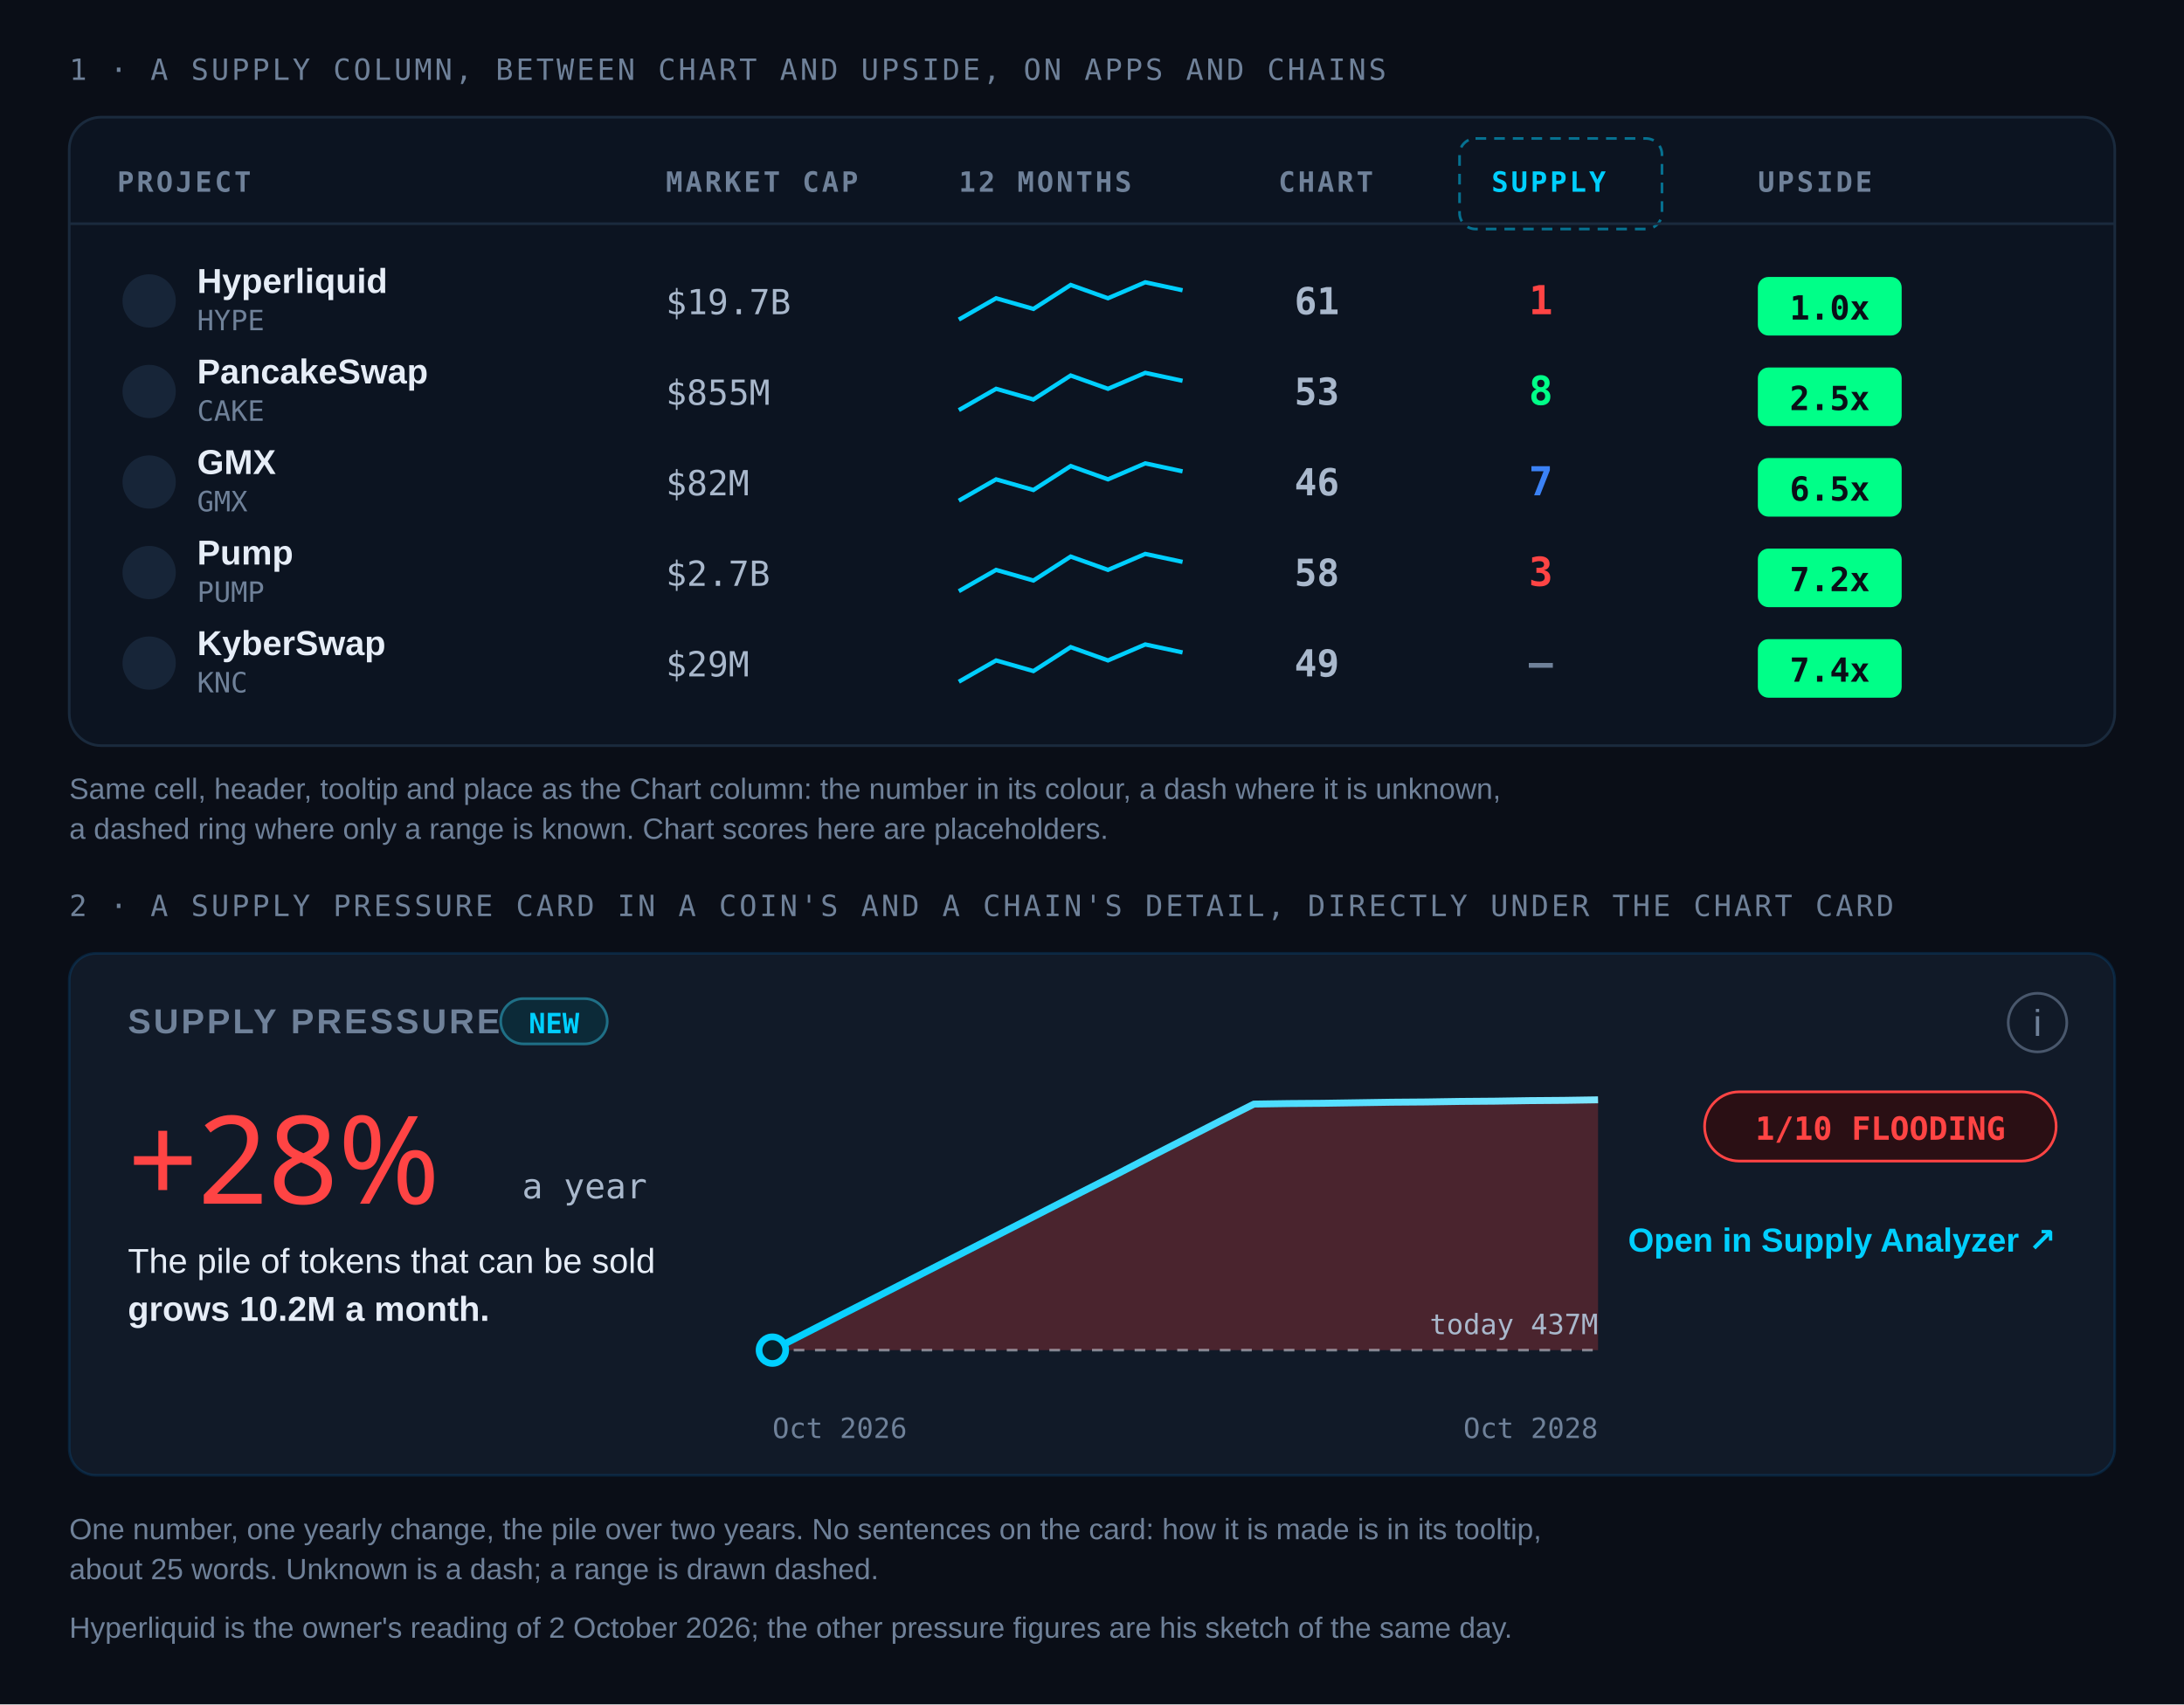
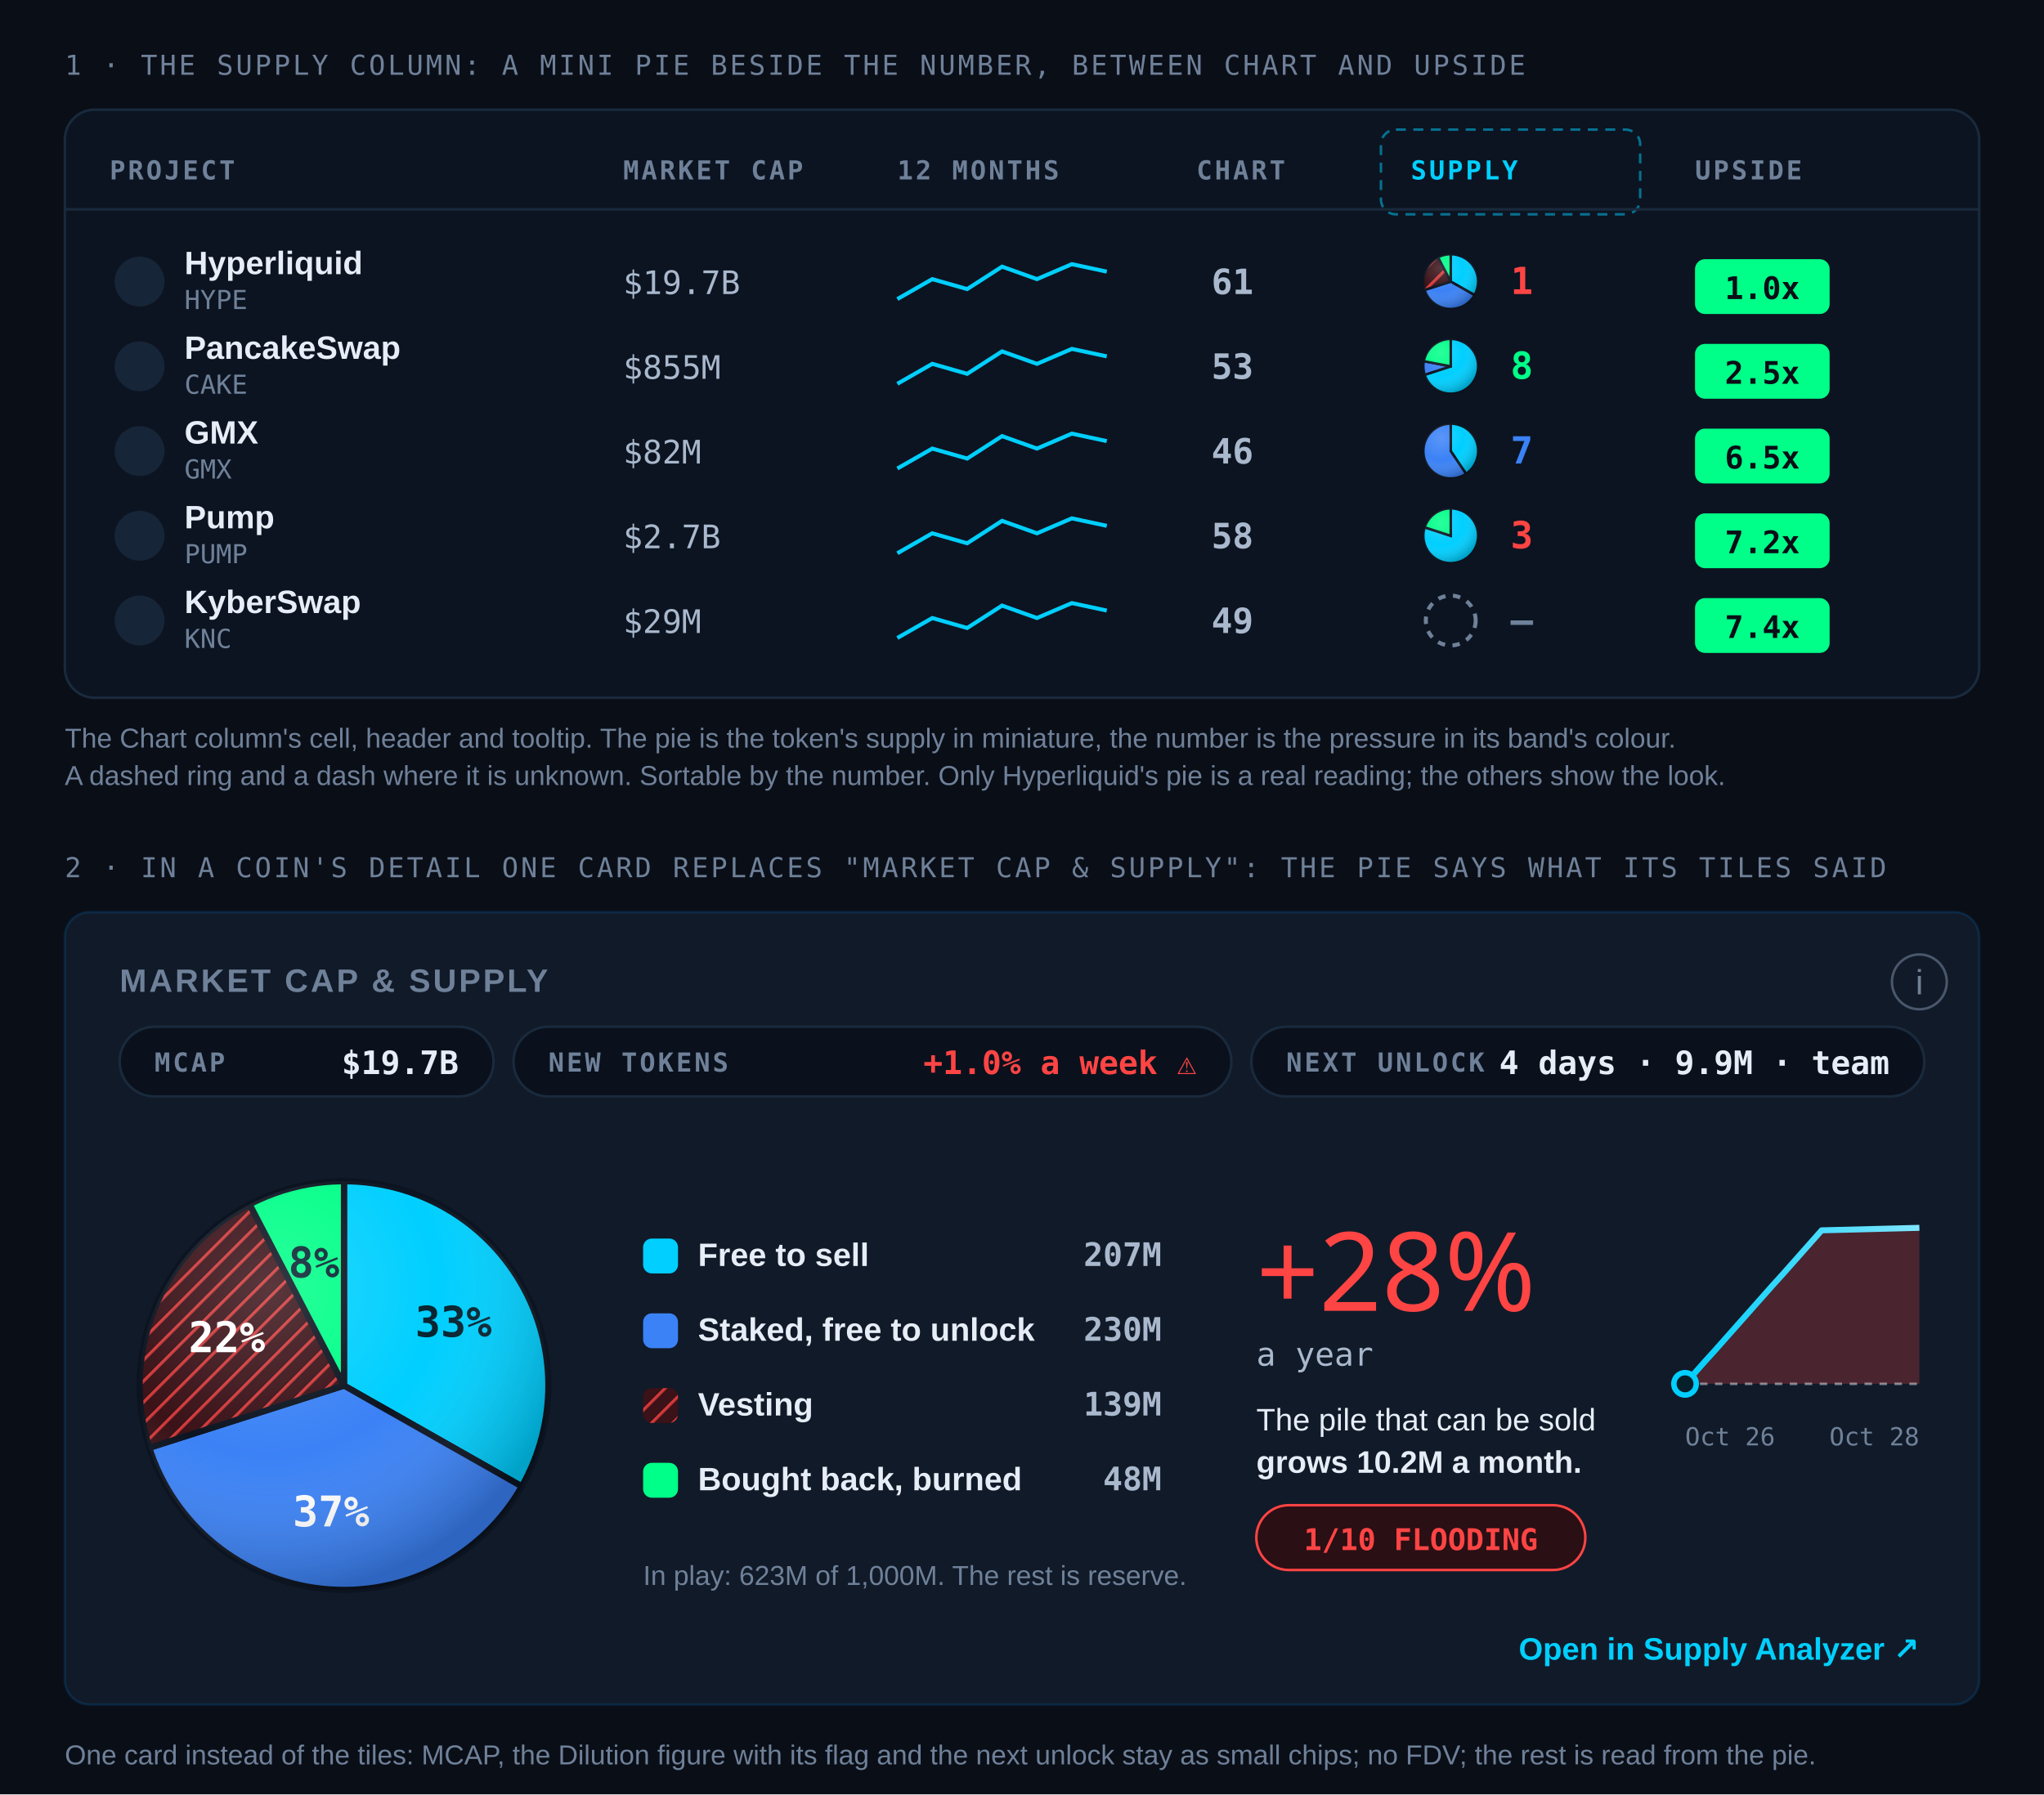
- <svg xmlns="http://www.w3.org/2000/svg" viewBox="0 0 820 640" width="820" height="640" role="img" aria-label="The Supply Analyzer inside the Gem Screener: a Supply column in the tables and a Supply pressure card in a coin's detail">
+ <svg xmlns="http://www.w3.org/2000/svg" viewBox="0 0 820 720" width="820" height="720" role="img" aria-label="The Supply Analyzer inside the Gem Screener: a mini pie beside the number in the tables, and one card in a coin's detail that replaces Market cap and supply">
  <defs>
    <linearGradient id="a" x1="0" x2="1">
      <stop offset="0" stop-color="#00cfff" />
      <stop offset="1" stop-color="#7fe6ff" />
    </linearGradient>
+     <pattern id="hv" width="6" height="6" patternUnits="userSpaceOnUse" patternTransform="rotate(45)">
+       <rect width="6" height="6" fill="#3a1218" />
+       <line x1="0" y1="0" x2="0" y2="6" stroke="#ff4444" stroke-width="2.4" opacity=".75" />
+     </pattern>
+     <pattern id="hb" width="6" height="6" patternUnits="userSpaceOnUse" patternTransform="rotate(45)">
+       <rect width="6" height="6" fill="#0f2140" />
+       <line x1="0" y1="0" x2="0" y2="6" stroke="#3b82f6" stroke-width="2.4" opacity=".8" />
+     </pattern>
+     <pattern id="hg" width="6" height="6" patternUnits="userSpaceOnUse" patternTransform="rotate(45)">
+       <rect width="6" height="6" fill="#0b2a1c" />
+       <line x1="0" y1="0" x2="0" y2="6" stroke="#00ff88" stroke-width="2.4" opacity=".75" />
+     </pattern>
+     <radialGradient id="shine" cx="32%" cy="26%" r="75%">
+       <stop offset="0" stop-color="#fff" stop-opacity=".16" />
+       <stop offset=".55" stop-color="#fff" stop-opacity="0" />
+       <stop offset="1" stop-color="#000" stop-opacity=".22" />
+     </radialGradient>
  </defs>
-   <rect width="820" height="640" fill="#0a0e17" />
-   <text x="26" y="30" font-size="11" fill="#6f8199" font-family="JetBrains Mono, IBM Plex Mono, Consolas, monospace" letter-spacing="1">1 · A SUPPLY COLUMN, BETWEEN CHART AND UPSIDE, ON APPS AND CHAINS</text>
+   <rect width="820" height="720" fill="#0a0e17" />
+   <text x="26" y="30" font-size="11" fill="#6f8199" font-family="JetBrains Mono, IBM Plex Mono, Consolas, monospace" letter-spacing="1">1 · THE SUPPLY COLUMN: A MINI PIE BESIDE THE NUMBER, BETWEEN CHART AND UPSIDE</text>
  <rect x="26" y="44" width="768" height="236" rx="12" fill="#0c1421" stroke="#1a2a3d" />
  <text x="44" y="72" font-size="10.5" fill="#6f8199" font-family="JetBrains Mono, IBM Plex Mono, Consolas, monospace" font-weight="700" letter-spacing="1">PROJECT</text>
  <text x="250" y="72" font-size="10.5" fill="#6f8199" font-family="JetBrains Mono, IBM Plex Mono, Consolas, monospace" font-weight="700" letter-spacing="1">MARKET CAP</text>
  <text x="360" y="72" font-size="10.5" fill="#6f8199" font-family="JetBrains Mono, IBM Plex Mono, Consolas, monospace" font-weight="700" letter-spacing="1">12 MONTHS</text>
  <text x="480" y="72" font-size="10.5" fill="#6f8199" font-family="JetBrains Mono, IBM Plex Mono, Consolas, monospace" font-weight="700" letter-spacing="1">CHART</text>
-   <text x="560" y="72" font-size="10.5" fill="#00cfff" font-family="JetBrains Mono, IBM Plex Mono, Consolas, monospace" font-weight="700" letter-spacing="1">SUPPLY</text>
-   <text x="660" y="72" font-size="10.5" fill="#6f8199" font-family="JetBrains Mono, IBM Plex Mono, Consolas, monospace" font-weight="700" letter-spacing="1">UPSIDE</text>
-   <rect x="548" y="52" width="76" height="34" rx="6" fill="none" stroke="#00cfff" stroke-opacity=".5" stroke-dasharray="4 3" />
+   <text x="566" y="72" font-size="10.5" fill="#00cfff" font-family="JetBrains Mono, IBM Plex Mono, Consolas, monospace" font-weight="700" letter-spacing="1">SUPPLY</text>
+   <text x="680" y="72" font-size="10.5" fill="#6f8199" font-family="JetBrains Mono, IBM Plex Mono, Consolas, monospace" font-weight="700" letter-spacing="1">UPSIDE</text>
+   <rect x="554" y="52" width="104" height="34" rx="6" fill="none" stroke="#00cfff" stroke-opacity=".5" stroke-dasharray="4 3" />
  <line x1="26" y1="84" x2="794" y2="84" stroke="#1a2a3d" />
  <circle cx="56" cy="113" r="10" fill="#172538" />
  <text x="74" y="110" font-size="13" font-weight="700" fill="#e6edf7" font-family="IBM Plex Sans, Segoe UI, Arial, sans-serif">Hyperliquid</text>
  <text x="74" y="124" font-size="10.5" fill="#6f8199" font-family="JetBrains Mono, IBM Plex Mono, Consolas, monospace">HYPE</text>
  <text x="250" y="118" font-size="13" fill="#a9b8cc" font-family="JetBrains Mono, IBM Plex Mono, Consolas, monospace">$19.7B</text>
  <path d="M360 120l14-8 14 4 14-9 14 5 14-6 14 3" fill="none" stroke="#00cfff" stroke-width="1.6" />
  <text x="486" y="118" font-size="14" font-weight="700" fill="#a9b8cc" font-family="JetBrains Mono, IBM Plex Mono, Consolas, monospace">61</text>
-   <text x="574" y="118" font-size="15" font-weight="700" fill="#ff4444" font-family="JetBrains Mono, IBM Plex Mono, Consolas, monospace">1</text>
-   <rect x="660" y="104" width="54" height="22" rx="4" fill="#00ff88" />
-   <text x="687" y="120" font-size="12.5" font-weight="700" fill="#0a0e17" text-anchor="middle" font-family="JetBrains Mono, IBM Plex Mono, Consolas, monospace">1.0x</text>
+   <path d="M582 113L582.00 102.00A11 11 0 0 1 591.57 118.43Z" fill="#00cfff" stroke="#0c1421" stroke-width="1" />
+   <path d="M582 113L591.57 118.43A11 11 0 0 1 571.52 116.35Z" fill="#3b82f6" stroke="#0c1421" stroke-width="1" />
+   <path d="M582 113L571.52 116.35A11 11 0 0 1 576.92 103.24Z" fill="url(#hv)" stroke="#0c1421" stroke-width="1" />
+   <path d="M582 113L576.92 103.24A11 11 0 0 1 582.00 102.00Z" fill="#00ff88" stroke="#0c1421" stroke-width="1" />
+   <circle cx="582" cy="113" r="11" fill="url(#shine)" />
+   <text x="606" y="118" font-size="15" font-weight="700" fill="#ff4444" font-family="JetBrains Mono, IBM Plex Mono, Consolas, monospace">1</text>
+   <rect x="680" y="104" width="54" height="22" rx="4" fill="#00ff88" />
+   <text x="707" y="120" font-size="12.5" font-weight="700" fill="#0a0e17" text-anchor="middle" font-family="JetBrains Mono, IBM Plex Mono, Consolas, monospace">1.0x</text>
  <circle cx="56" cy="147" r="10" fill="#172538" />
  <text x="74" y="144" font-size="13" font-weight="700" fill="#e6edf7" font-family="IBM Plex Sans, Segoe UI, Arial, sans-serif">PancakeSwap</text>
  <text x="74" y="158" font-size="10.5" fill="#6f8199" font-family="JetBrains Mono, IBM Plex Mono, Consolas, monospace">CAKE</text>
  <text x="250" y="152" font-size="13" fill="#a9b8cc" font-family="JetBrains Mono, IBM Plex Mono, Consolas, monospace">$855M</text>
  <path d="M360 154l14-8 14 4 14-9 14 5 14-6 14 3" fill="none" stroke="#00cfff" stroke-width="1.6" />
  <text x="486" y="152" font-size="14" font-weight="700" fill="#a9b8cc" font-family="JetBrains Mono, IBM Plex Mono, Consolas, monospace">53</text>
-   <text x="574" y="152" font-size="15" font-weight="700" fill="#00ff88" font-family="JetBrains Mono, IBM Plex Mono, Consolas, monospace">8</text>
-   <rect x="660" y="138" width="54" height="22" rx="4" fill="#00ff88" />
-   <text x="687" y="154" font-size="12.5" font-weight="700" fill="#0a0e17" text-anchor="middle" font-family="JetBrains Mono, IBM Plex Mono, Consolas, monospace">2.5x</text>
+   <path d="M582 147L582.00 136.00A11 11 0 1 1 571.54 150.40Z" fill="#00cfff" stroke="#0c1421" stroke-width="1" />
+   <path d="M582 147L571.54 150.40A11 11 0 0 1 571.19 144.94Z" fill="#3b82f6" stroke="#0c1421" stroke-width="1" />
+   <path d="M582 147L571.19 144.94A11 11 0 0 1 582.00 136.00Z" fill="#00ff88" stroke="#0c1421" stroke-width="1" />
+   <circle cx="582" cy="147" r="11" fill="url(#shine)" />
+   <text x="606" y="152" font-size="15" font-weight="700" fill="#00ff88" font-family="JetBrains Mono, IBM Plex Mono, Consolas, monospace">8</text>
+   <rect x="680" y="138" width="54" height="22" rx="4" fill="#00ff88" />
+   <text x="707" y="154" font-size="12.5" font-weight="700" fill="#0a0e17" text-anchor="middle" font-family="JetBrains Mono, IBM Plex Mono, Consolas, monospace">2.5x</text>
  <circle cx="56" cy="181" r="10" fill="#172538" />
  <text x="74" y="178" font-size="13" font-weight="700" fill="#e6edf7" font-family="IBM Plex Sans, Segoe UI, Arial, sans-serif">GMX</text>
  <text x="74" y="192" font-size="10.5" fill="#6f8199" font-family="JetBrains Mono, IBM Plex Mono, Consolas, monospace">GMX</text>
  <text x="250" y="186" font-size="13" fill="#a9b8cc" font-family="JetBrains Mono, IBM Plex Mono, Consolas, monospace">$82M</text>
  <path d="M360 188l14-8 14 4 14-9 14 5 14-6 14 3" fill="none" stroke="#00cfff" stroke-width="1.6" />
  <text x="486" y="186" font-size="14" font-weight="700" fill="#a9b8cc" font-family="JetBrains Mono, IBM Plex Mono, Consolas, monospace">46</text>
-   <text x="574" y="186" font-size="15" font-weight="700" fill="#3b82f6" font-family="JetBrains Mono, IBM Plex Mono, Consolas, monospace">7</text>
-   <rect x="660" y="172" width="54" height="22" rx="4" fill="#00ff88" />
-   <text x="687" y="188" font-size="12.5" font-weight="700" fill="#0a0e17" text-anchor="middle" font-family="JetBrains Mono, IBM Plex Mono, Consolas, monospace">6.5x</text>
+   <path d="M582 181L582.00 170.00A11 11 0 0 1 588.13 190.14Z" fill="#00cfff" stroke="#0c1421" stroke-width="1" />
+   <path d="M582 181L588.13 190.14A11 11 0 1 1 582.00 170.00Z" fill="#3b82f6" stroke="#0c1421" stroke-width="1" />
+   <circle cx="582" cy="181" r="11" fill="url(#shine)" />
+   <text x="606" y="186" font-size="15" font-weight="700" fill="#3b82f6" font-family="JetBrains Mono, IBM Plex Mono, Consolas, monospace">7</text>
+   <rect x="680" y="172" width="54" height="22" rx="4" fill="#00ff88" />
+   <text x="707" y="188" font-size="12.5" font-weight="700" fill="#0a0e17" text-anchor="middle" font-family="JetBrains Mono, IBM Plex Mono, Consolas, monospace">6.5x</text>
  <circle cx="56" cy="215" r="10" fill="#172538" />
  <text x="74" y="212" font-size="13" font-weight="700" fill="#e6edf7" font-family="IBM Plex Sans, Segoe UI, Arial, sans-serif">Pump</text>
  <text x="74" y="226" font-size="10.5" fill="#6f8199" font-family="JetBrains Mono, IBM Plex Mono, Consolas, monospace">PUMP</text>
  <text x="250" y="220" font-size="13" fill="#a9b8cc" font-family="JetBrains Mono, IBM Plex Mono, Consolas, monospace">$2.7B</text>
  <path d="M360 222l14-8 14 4 14-9 14 5 14-6 14 3" fill="none" stroke="#00cfff" stroke-width="1.6" />
  <text x="486" y="220" font-size="14" font-weight="700" fill="#a9b8cc" font-family="JetBrains Mono, IBM Plex Mono, Consolas, monospace">58</text>
-   <text x="574" y="220" font-size="15" font-weight="700" fill="#ff4444" font-family="JetBrains Mono, IBM Plex Mono, Consolas, monospace">3</text>
-   <rect x="660" y="206" width="54" height="22" rx="4" fill="#00ff88" />
-   <text x="687" y="222" font-size="12.5" font-weight="700" fill="#0a0e17" text-anchor="middle" font-family="JetBrains Mono, IBM Plex Mono, Consolas, monospace">7.2x</text>
+   <path d="M582 215L582.00 204.00A11 11 0 1 1 571.54 211.60Z" fill="#00cfff" stroke="#0c1421" stroke-width="1" />
+   <path d="M582 215L571.54 211.60A11 11 0 0 1 582.00 204.00Z" fill="#00ff88" stroke="#0c1421" stroke-width="1" />
+   <circle cx="582" cy="215" r="11" fill="url(#shine)" />
+   <text x="606" y="220" font-size="15" font-weight="700" fill="#ff4444" font-family="JetBrains Mono, IBM Plex Mono, Consolas, monospace">3</text>
+   <rect x="680" y="206" width="54" height="22" rx="4" fill="#00ff88" />
+   <text x="707" y="222" font-size="12.5" font-weight="700" fill="#0a0e17" text-anchor="middle" font-family="JetBrains Mono, IBM Plex Mono, Consolas, monospace">7.2x</text>
  <circle cx="56" cy="249" r="10" fill="#172538" />
  <text x="74" y="246" font-size="13" font-weight="700" fill="#e6edf7" font-family="IBM Plex Sans, Segoe UI, Arial, sans-serif">KyberSwap</text>
  <text x="74" y="260" font-size="10.5" fill="#6f8199" font-family="JetBrains Mono, IBM Plex Mono, Consolas, monospace">KNC</text>
  <text x="250" y="254" font-size="13" fill="#a9b8cc" font-family="JetBrains Mono, IBM Plex Mono, Consolas, monospace">$29M</text>
  <path d="M360 256l14-8 14 4 14-9 14 5 14-6 14 3" fill="none" stroke="#00cfff" stroke-width="1.6" />
  <text x="486" y="254" font-size="14" font-weight="700" fill="#a9b8cc" font-family="JetBrains Mono, IBM Plex Mono, Consolas, monospace">49</text>
-   <text x="574" y="254" font-size="15" font-weight="700" fill="#6f8199" font-family="JetBrains Mono, IBM Plex Mono, Consolas, monospace">–</text>
-   <rect x="660" y="240" width="54" height="22" rx="4" fill="#00ff88" />
-   <text x="687" y="256" font-size="12.5" font-weight="700" fill="#0a0e17" text-anchor="middle" font-family="JetBrains Mono, IBM Plex Mono, Consolas, monospace">7.4x</text>
-   <text x="26" y="300" font-size="11" fill="#6f8199" font-family="IBM Plex Sans, Segoe UI, Arial, sans-serif">Same cell, header, tooltip and place as the Chart column: the number in its colour, a dash where it is unknown,</text>
-   <text x="26" y="315" font-size="11" fill="#6f8199" font-family="IBM Plex Sans, Segoe UI, Arial, sans-serif">a dashed ring where only a range is known. Chart scores here are placeholders.</text>
-   <text x="26" y="344" font-size="11" fill="#6f8199" font-family="JetBrains Mono, IBM Plex Mono, Consolas, monospace" letter-spacing="1">2 · A SUPPLY PRESSURE CARD IN A COIN'S AND A CHAIN'S DETAIL, DIRECTLY UNDER THE CHART CARD</text>
-   <rect x="26" y="358" width="768" height="196" rx="10" fill="#111a28" stroke="#0096ff" stroke-opacity=".15" />
-   <text x="48" y="388" font-size="13" font-weight="600" fill="#6f8199" letter-spacing="1" font-family="IBM Plex Sans, Segoe UI, Arial, sans-serif">SUPPLY PRESSURE</text>
-   <rect x="188" y="375" width="40" height="17" rx="8.5" fill="#0c2a38" stroke="#1f6f86" />
-   <text x="208" y="388" font-size="10.5" font-weight="700" fill="#00cfff" text-anchor="middle" font-family="JetBrains Mono, IBM Plex Mono, Consolas, monospace">NEW</text>
-   <circle cx="765" cy="384" r="11" fill="none" stroke="#6f8199" stroke-opacity=".6" />
-   <text x="765" y="389" font-size="14" fill="#6f8199" text-anchor="middle" font-family="IBM Plex Sans, Segoe UI, Arial, sans-serif">i</text>
-   <text x="48" y="452" font-size="46" fill="#ff4444" font-family="Archivo Black, Arial Black, sans-serif">+28%</text>
-   <text x="196" y="450" font-size="13" fill="#a9b8cc" font-family="JetBrains Mono, IBM Plex Mono, Consolas, monospace">a year</text>
-   <text x="48" y="478" font-size="13" fill="#e6edf7" font-family="IBM Plex Sans, Segoe UI, Arial, sans-serif">The pile of tokens that can be sold</text>
-   <text x="48" y="496" font-size="13" font-weight="700" fill="#e6edf7" font-family="IBM Plex Sans, Segoe UI, Arial, sans-serif">grows 10.2M a month.</text>
-   <path d="M290.0 507.0L302.9 500.4L315.8 493.8L328.8 487.2L341.7 480.6L354.6 474.0L367.5 467.4L380.4 460.8L393.3 454.2L406.2 447.6L419.2 441.0L432.1 434.3L445.0 427.7L457.9 421.1L470.8 414.6L483.8 414.4L496.7 414.3L509.6 414.1L522.5 413.9L535.4 413.8L548.3 413.6L561.2 413.5L574.2 413.3L587.1 413.2L600.0 413.0L600 507.0L290 507.0Z" fill="#ff4444" opacity=".24" />
-   <line x1="290" x2="600" y1="507.0" y2="507.0" stroke="#e6edf7" stroke-opacity=".5" stroke-dasharray="4 4" />
-   <path d="M290.0 507.0L302.9 500.4L315.8 493.8L328.8 487.2L341.7 480.6L354.6 474.0L367.5 467.4L380.4 460.8L393.3 454.2L406.2 447.6L419.2 441.0L432.1 434.3L445.0 427.7L457.9 421.1L470.8 414.6L483.8 414.4L496.7 414.3L509.6 414.1L522.5 413.9L535.4 413.8L548.3 413.6L561.2 413.5L574.2 413.3L587.1 413.2L600.0 413.0" fill="none" stroke="url(#a)" stroke-width="2.6" stroke-linejoin="round" />
-   <circle cx="290" cy="507.0" r="5" fill="#06202b" stroke="#00cfff" stroke-width="2.5" />
-   <text x="290" y="540" font-size="10.5" fill="#6f8199" font-family="JetBrains Mono, IBM Plex Mono, Consolas, monospace">Oct 2026</text>
-   <text x="600" y="540" font-size="10.5" fill="#6f8199" text-anchor="end" font-family="JetBrains Mono, IBM Plex Mono, Consolas, monospace">Oct 2028</text>
-   <text x="600" y="501.0" font-size="10.5" fill="#a9b8cc" text-anchor="end" font-family="JetBrains Mono, IBM Plex Mono, Consolas, monospace">today 437M</text>
-   <rect x="640" y="410" width="132" height="26" rx="13" fill="#2a0f14" stroke="#ff4444" />
-   <text x="706" y="428" font-size="12" font-weight="700" fill="#ff4444" text-anchor="middle" font-family="JetBrains Mono, IBM Plex Mono, Consolas, monospace">1/10 FLOODING</text>
-   <text x="772" y="470" font-size="12.5" font-weight="700" fill="#00cfff" text-anchor="end" font-family="IBM Plex Sans, Segoe UI, Arial, sans-serif">Open in Supply Analyzer ↗</text>
-   <text x="26" y="578" font-size="11" fill="#6f8199" font-family="IBM Plex Sans, Segoe UI, Arial, sans-serif">One number, one yearly change, the pile over two years. No sentences on the card: how it is made is in its tooltip,</text>
-   <text x="26" y="593" font-size="11" fill="#6f8199" font-family="IBM Plex Sans, Segoe UI, Arial, sans-serif">about 25 words. Unknown is a dash; a range is drawn dashed.</text>
-   <text x="26" y="615" font-size="11" fill="#6f8199" font-family="IBM Plex Sans, Segoe UI, Arial, sans-serif">Hyperliquid is the owner's reading of 2 October 2026; the other pressure figures are his sketch of the same day.</text>
+   <circle cx="582" cy="249" r="10" fill="none" stroke="#6f8199" stroke-width="1.6" stroke-dasharray="3 3" />
+   <text x="606" y="254" font-size="15" font-weight="700" fill="#6f8199" font-family="JetBrains Mono, IBM Plex Mono, Consolas, monospace">–</text>
+   <rect x="680" y="240" width="54" height="22" rx="4" fill="#00ff88" />
+   <text x="707" y="256" font-size="12.5" font-weight="700" fill="#0a0e17" text-anchor="middle" font-family="JetBrains Mono, IBM Plex Mono, Consolas, monospace">7.4x</text>
+   <text x="26" y="300" font-size="11" fill="#6f8199" font-family="IBM Plex Sans, Segoe UI, Arial, sans-serif">The Chart column's cell, header and tooltip. The pie is the token's supply in miniature, the number is the pressure in its band's colour.</text>
+   <text x="26" y="315" font-size="11" fill="#6f8199" font-family="IBM Plex Sans, Segoe UI, Arial, sans-serif">A dashed ring and a dash where it is unknown. Sortable by the number. Only Hyperliquid's pie is a real reading; the others show the look.</text>
+   <text x="26" y="352" font-size="11" fill="#6f8199" font-family="JetBrains Mono, IBM Plex Mono, Consolas, monospace" letter-spacing="1">2 · IN A COIN'S DETAIL ONE CARD REPLACES "MARKET CAP &amp; SUPPLY": THE PIE SAYS WHAT ITS TILES SAID</text>
+   <rect x="26" y="366" width="768" height="318" rx="10" fill="#111a28" stroke="#0096ff" stroke-opacity=".15" />
+   <text x="48" y="398" font-size="13" font-weight="700" fill="#6f8199" letter-spacing="1" font-family="IBM Plex Sans, Segoe UI, Arial, sans-serif">MARKET CAP &amp; SUPPLY</text>
+   <circle cx="770" cy="394" r="11" fill="none" stroke="#6f8199" stroke-opacity=".6" />
+   <text x="770" y="399" font-size="14" fill="#6f8199" text-anchor="middle" font-family="IBM Plex Sans, Segoe UI, Arial, sans-serif">i</text>
+   <rect x="48" y="412" width="150" height="28" rx="14" fill="#0a111c" stroke="#1a2a3d" />
+   <text x="62" y="430" font-size="10.5" fill="#6f8199" font-weight="700" letter-spacing="1" font-family="JetBrains Mono, IBM Plex Mono, Consolas, monospace">MCAP</text>
+   <text x="184" y="431" font-size="13" fill="#e6edf7" font-weight="700" text-anchor="end" font-family="JetBrains Mono, IBM Plex Mono, Consolas, monospace">$19.7B</text>
+   <rect x="206" y="412" width="288" height="28" rx="14" fill="#0a111c" stroke="#1a2a3d" />
+   <text x="220" y="430" font-size="10.5" fill="#6f8199" font-weight="700" letter-spacing="1" font-family="JetBrains Mono, IBM Plex Mono, Consolas, monospace">NEW TOKENS</text>
+   <text x="480" y="431" font-size="13" fill="#ff4444" font-weight="700" text-anchor="end" font-family="JetBrains Mono, IBM Plex Mono, Consolas, monospace">+1.0% a week  ⚠</text>
+   <rect x="502" y="412" width="270" height="28" rx="14" fill="#0a111c" stroke="#1a2a3d" />
+   <text x="516" y="430" font-size="10.5" fill="#6f8199" font-weight="700" letter-spacing="1" font-family="JetBrains Mono, IBM Plex Mono, Consolas, monospace">NEXT UNLOCK</text>
+   <text x="758" y="431" font-size="13" fill="#e6edf7" font-weight="700" text-anchor="end" font-family="JetBrains Mono, IBM Plex Mono, Consolas, monospace">4 days · 9.9M · team</text>
+   <g>
+     <path d="M138 556L138.00 474.00A82 82 0 0 1 209.33 596.45Z" fill="#00cfff" stroke="#0c1421" stroke-width="2.5" />
+     <path d="M138 556L209.33 596.45A82 82 0 0 1 59.89 580.95Z" fill="#3b82f6" stroke="#0c1421" stroke-width="2.5" />
+     <path d="M138 556L59.89 580.95A82 82 0 0 1 100.13 483.27Z" fill="url(#hv)" stroke="#0c1421" stroke-width="2.5" />
+     <path d="M138 556L100.13 483.27A82 82 0 0 1 138.00 474.00Z" fill="#00ff88" stroke="#0c1421" stroke-width="2.5" />
+     <text x="181.9" y="536.4" font-size="17" font-weight="700" fill="#062431" text-anchor="middle" font-family="JetBrains Mono, IBM Plex Mono, Consolas, monospace">33%</text>
+     <text x="132.8" y="612.5" font-size="17" font-weight="700" fill="#ffffff" text-anchor="middle" font-family="JetBrains Mono, IBM Plex Mono, Consolas, monospace">37%</text>
+     <text x="91.0" y="542.6" font-size="17" font-weight="700" fill="#ffffff" text-anchor="middle" font-family="JetBrains Mono, IBM Plex Mono, Consolas, monospace">22%</text>
+     <text x="125.9" y="512.6" font-size="17" font-weight="700" fill="#062431" text-anchor="middle" font-family="JetBrains Mono, IBM Plex Mono, Consolas, monospace">8%</text>
+     <circle cx="138" cy="556" r="82" fill="url(#shine)" />
+   </g>
+   <rect x="258" y="497" width="14" height="14" rx="3.5" fill="#00cfff" />
+   <text x="280" y="508" font-size="13" font-weight="600" fill="#e6edf7" font-family="IBM Plex Sans, Segoe UI, Arial, sans-serif">Free to sell</text>
+   <text x="466" y="508" font-size="13" font-weight="700" fill="#a9b8cc" text-anchor="end" font-family="JetBrains Mono, IBM Plex Mono, Consolas, monospace">207M</text>
+   <rect x="258" y="527" width="14" height="14" rx="3.5" fill="#3b82f6" />
+   <text x="280" y="538" font-size="13" font-weight="600" fill="#e6edf7" font-family="IBM Plex Sans, Segoe UI, Arial, sans-serif">Staked, free to unlock</text>
+   <text x="466" y="538" font-size="13" font-weight="700" fill="#a9b8cc" text-anchor="end" font-family="JetBrains Mono, IBM Plex Mono, Consolas, monospace">230M</text>
+   <rect x="258" y="557" width="14" height="14" rx="3.5" fill="url(#hv)" />
+   <text x="280" y="568" font-size="13" font-weight="600" fill="#e6edf7" font-family="IBM Plex Sans, Segoe UI, Arial, sans-serif">Vesting</text>
+   <text x="466" y="568" font-size="13" font-weight="700" fill="#a9b8cc" text-anchor="end" font-family="JetBrains Mono, IBM Plex Mono, Consolas, monospace">139M</text>
+   <rect x="258" y="587" width="14" height="14" rx="3.5" fill="#00ff88" />
+   <text x="280" y="598" font-size="13" font-weight="600" fill="#e6edf7" font-family="IBM Plex Sans, Segoe UI, Arial, sans-serif">Bought back, burned</text>
+   <text x="466" y="598" font-size="13" font-weight="700" fill="#a9b8cc" text-anchor="end" font-family="JetBrains Mono, IBM Plex Mono, Consolas, monospace">48M</text>
+   <text x="258" y="636" font-size="11" fill="#6f8199" font-family="IBM Plex Sans, Segoe UI, Arial, sans-serif">In play: 623M of 1,000M. The rest is reserve.</text>
+   <text x="504" y="526" font-size="44" fill="#ff4444" font-family="Archivo Black, Arial Black, sans-serif">+28%</text>
+   <text x="504" y="548" font-size="13" fill="#a9b8cc" font-family="JetBrains Mono, IBM Plex Mono, Consolas, monospace">a year</text>
+   <text x="504" y="574" font-size="12.5" fill="#e6edf7" font-family="IBM Plex Sans, Segoe UI, Arial, sans-serif">The pile that can be sold</text>
+   <text x="504" y="591" font-size="12.5" font-weight="700" fill="#e6edf7" font-family="IBM Plex Sans, Segoe UI, Arial, sans-serif">grows 10.2M a month.</text>
+   <rect x="504" y="604" width="132" height="26" rx="13" fill="#2a0f14" stroke="#ff4444" />
+   <text x="570" y="622" font-size="12" font-weight="700" fill="#ff4444" text-anchor="middle" font-family="JetBrains Mono, IBM Plex Mono, Consolas, monospace">1/10 FLOODING</text>
+   <path d="M676.0 555.3L679.9 550.9L683.8 546.5L687.8 542.1L691.7 537.7L695.6 533.3L699.5 528.9L703.4 524.5L707.3 520.1L711.2 515.7L715.2 511.3L719.1 506.9L723.0 502.5L726.9 498.1L730.8 493.7L734.8 493.6L738.7 493.5L742.6 493.4L746.5 493.3L750.4 493.2L754.3 493.1L758.2 493.0L762.2 492.9L766.1 492.8L770.0 492.7L770 555.3L676 555.3Z" fill="#ff4444" opacity=".24" />
+   <line x1="676" x2="770" y1="555.3" y2="555.3" stroke="#e6edf7" stroke-opacity=".5" stroke-dasharray="3 3" />
+   <path d="M676.0 555.3L679.9 550.9L683.8 546.5L687.8 542.1L691.7 537.7L695.6 533.3L699.5 528.9L703.4 524.5L707.3 520.1L711.2 515.7L715.2 511.3L719.1 506.9L723.0 502.5L726.9 498.1L730.8 493.7L734.8 493.6L738.7 493.5L742.6 493.4L746.5 493.3L750.4 493.2L754.3 493.1L758.2 493.0L762.2 492.9L766.1 492.8L770.0 492.7" fill="none" stroke="url(#a)" stroke-width="2.4" stroke-linejoin="round" />
+   <circle cx="676" cy="555.3" r="4.5" fill="#06202b" stroke="#00cfff" stroke-width="2.2" />
+   <text x="676" y="580" font-size="10" fill="#6f8199" font-family="JetBrains Mono, IBM Plex Mono, Consolas, monospace">Oct 26</text>
+   <text x="770" y="580" font-size="10" fill="#6f8199" text-anchor="end" font-family="JetBrains Mono, IBM Plex Mono, Consolas, monospace">Oct 28</text>
+   <text x="770" y="666" font-size="12.5" font-weight="700" fill="#00cfff" text-anchor="end" font-family="IBM Plex Sans, Segoe UI, Arial, sans-serif">Open in Supply Analyzer ↗</text>
+   <text x="26" y="708" font-size="11" fill="#6f8199" font-family="IBM Plex Sans, Segoe UI, Arial, sans-serif">One card instead of the tiles: MCAP, the Dilution figure with its flag and the next unlock stay as small chips; no FDV; the rest is read from the pie.</text>
</svg>
